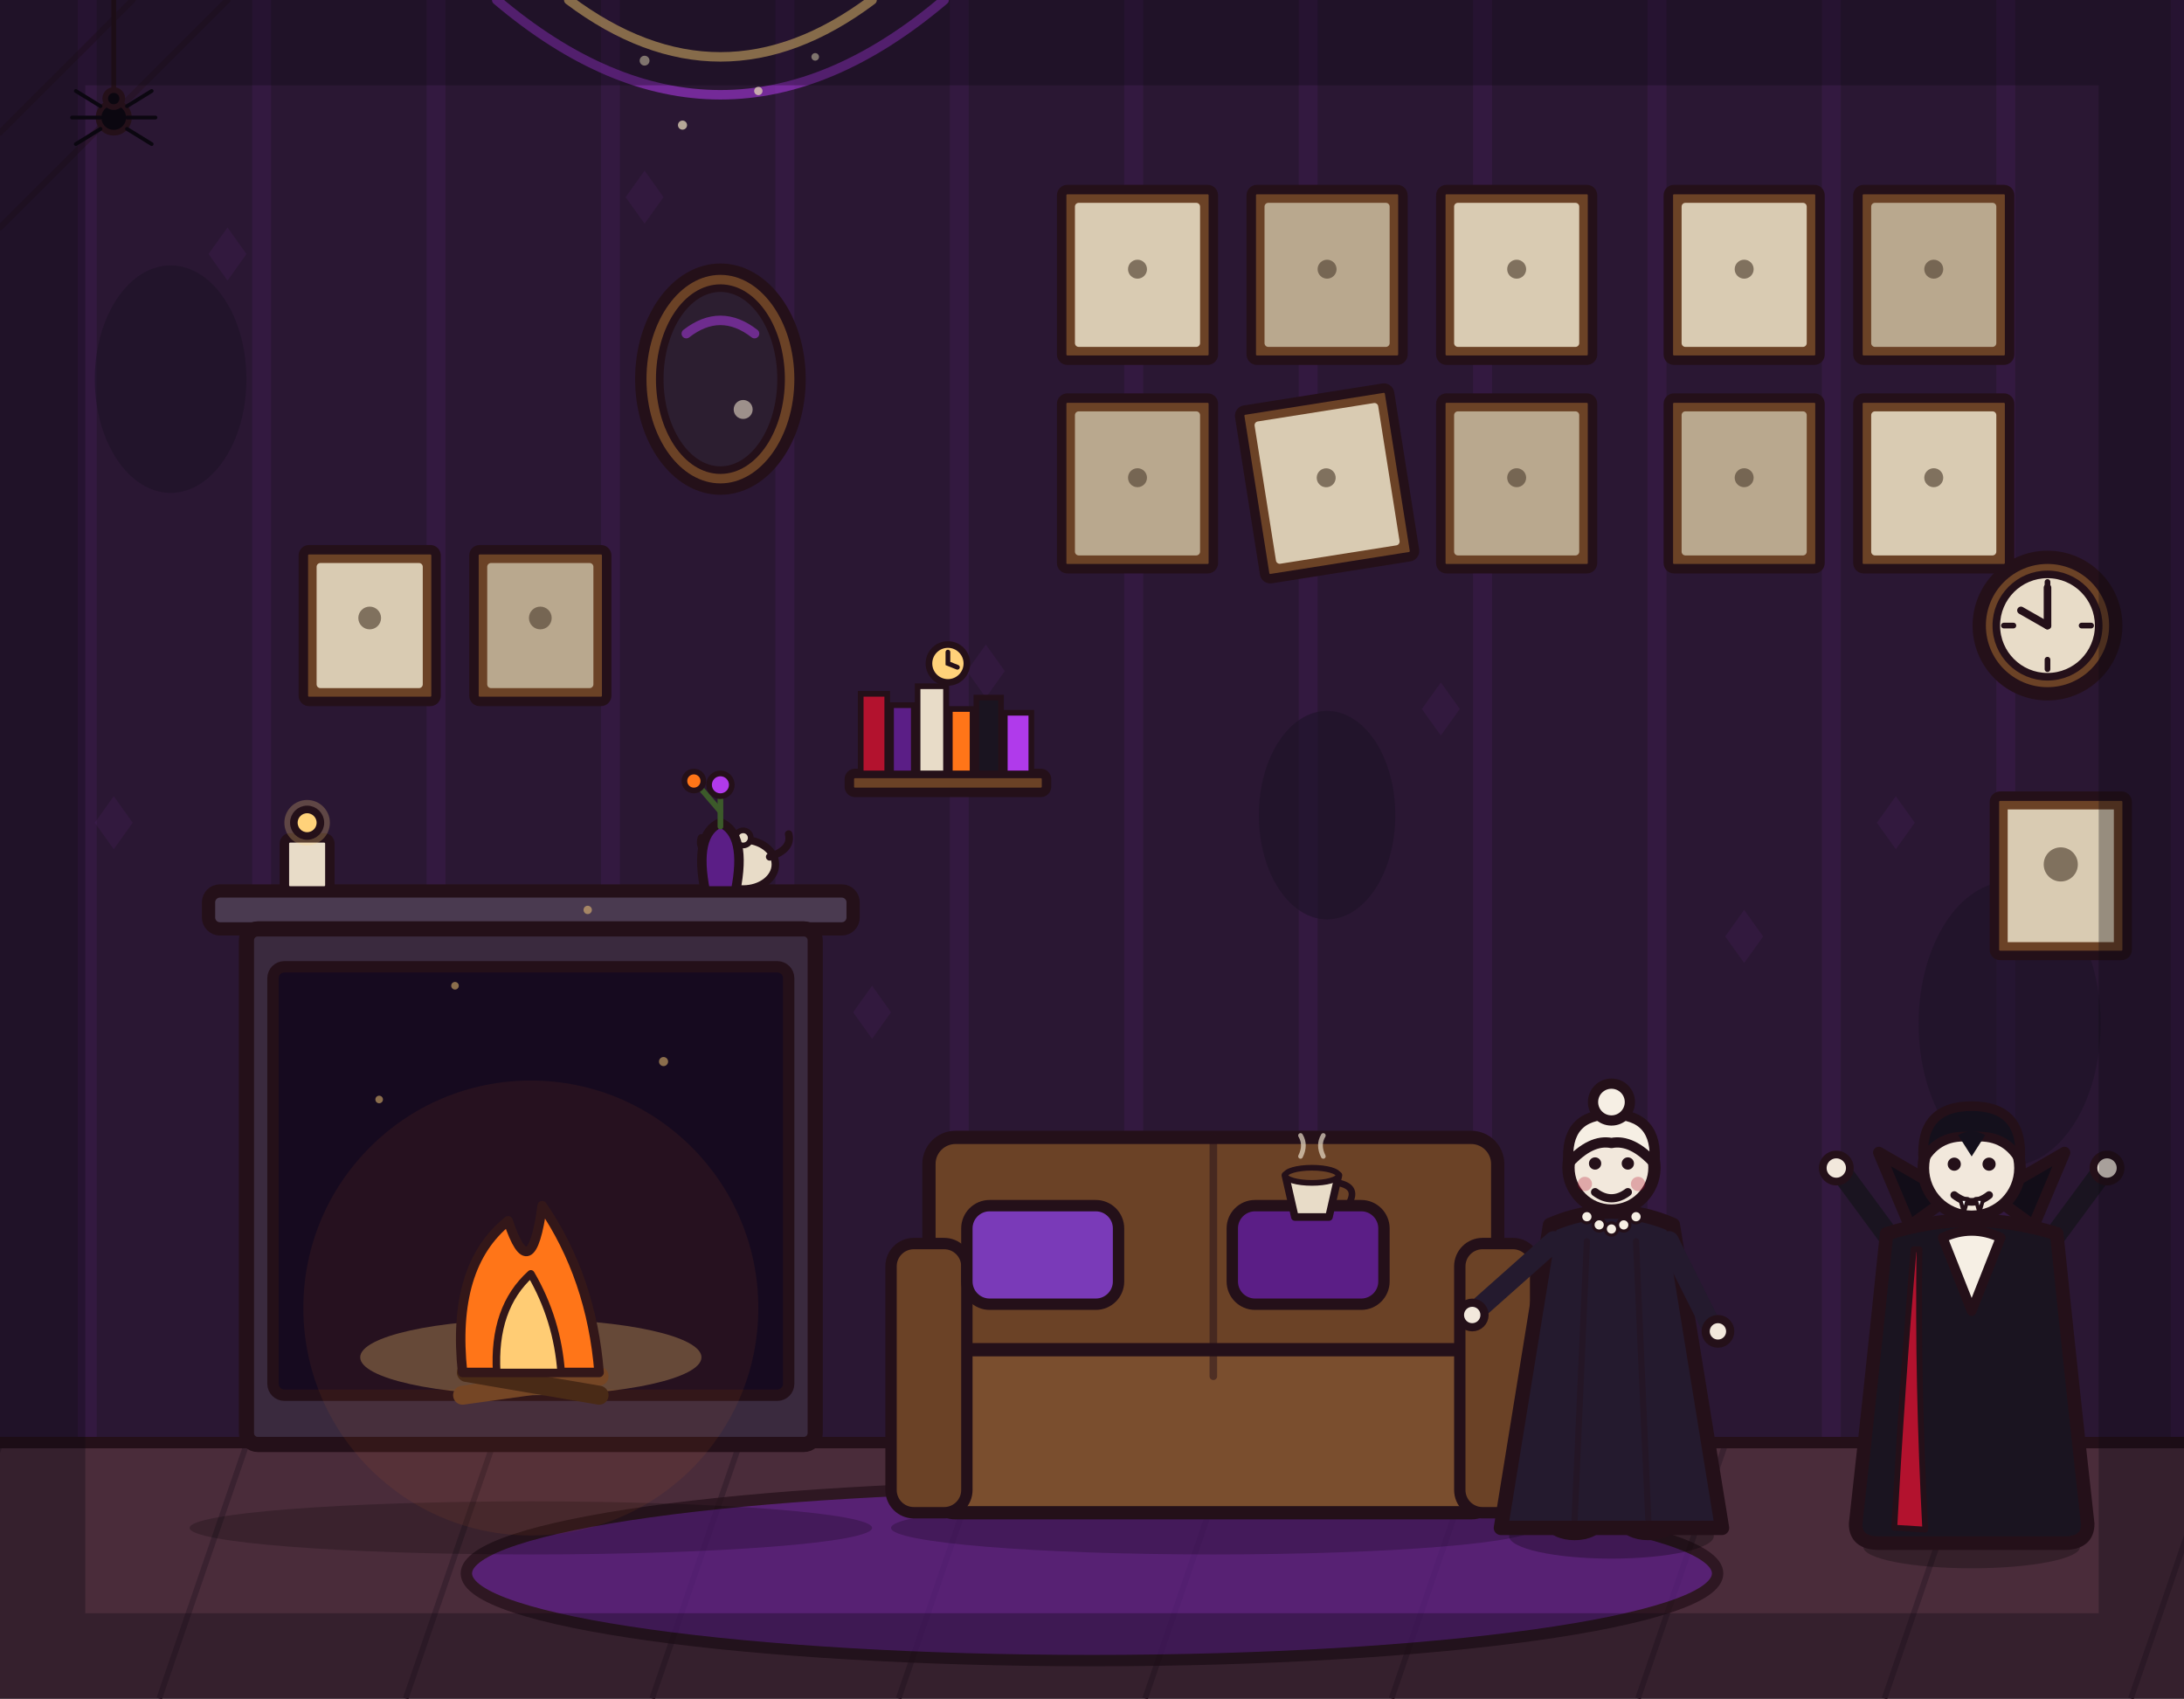
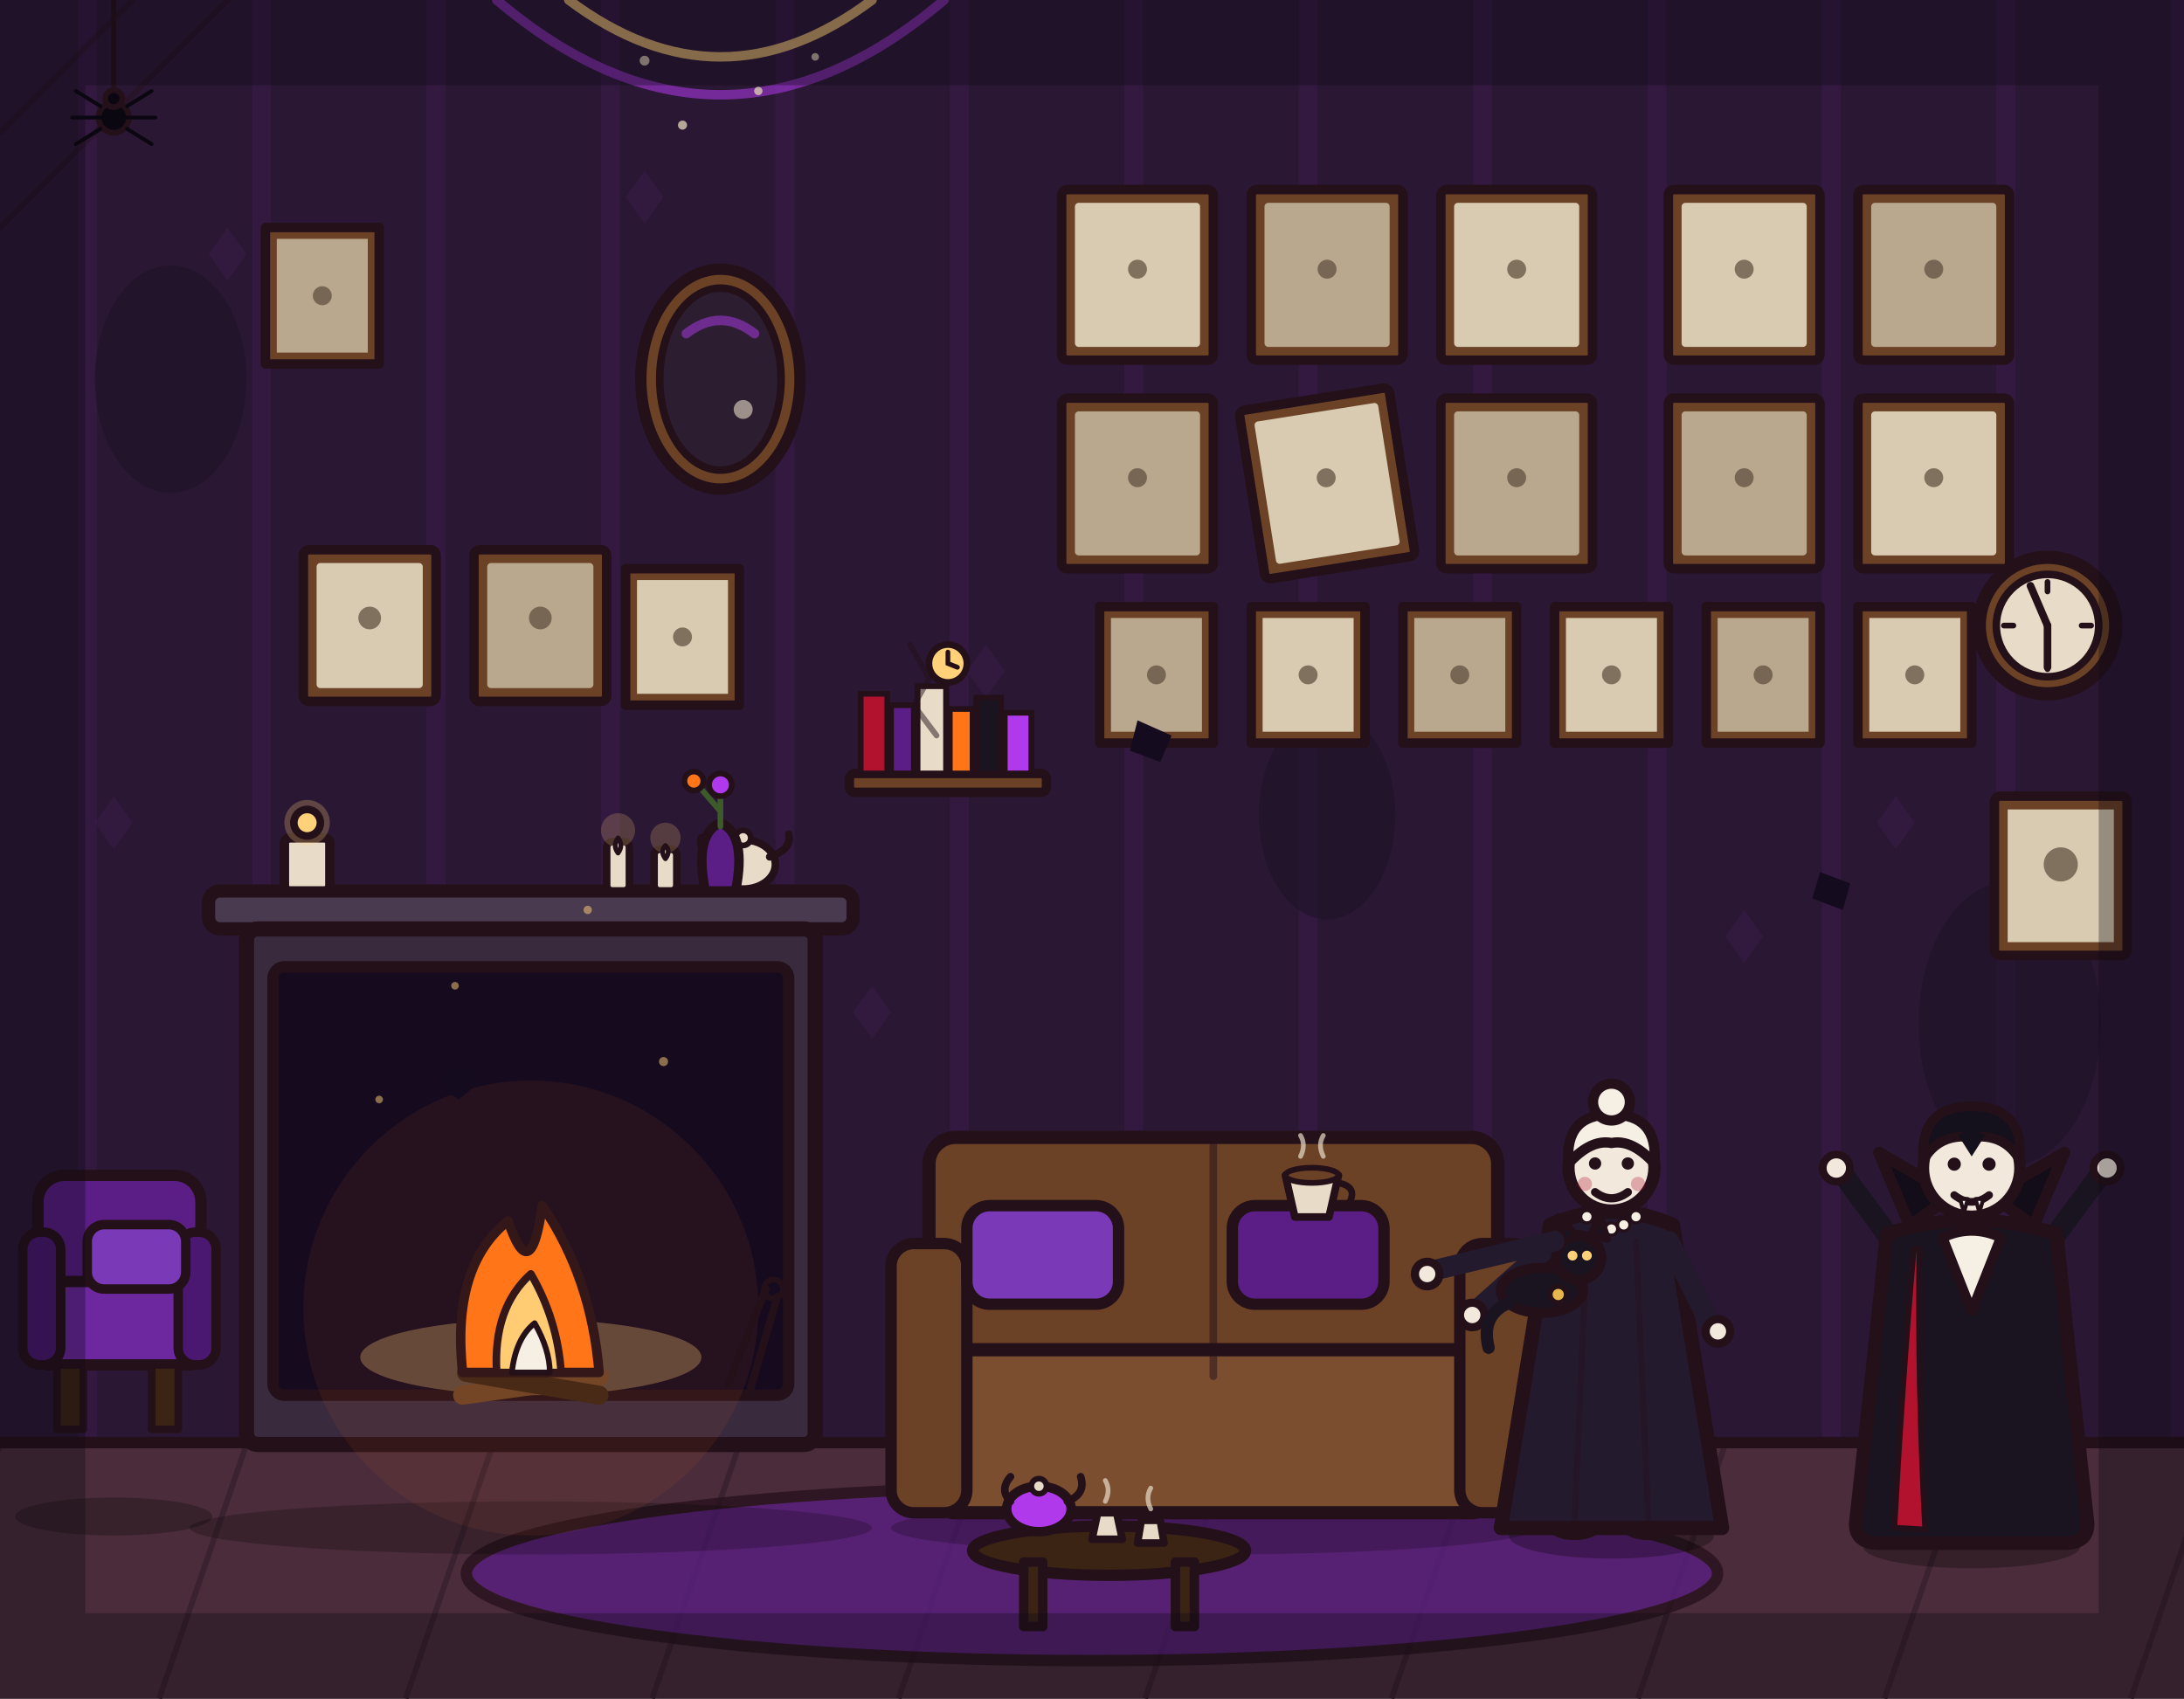
<svg xmlns="http://www.w3.org/2000/svg" viewBox="0 0 1152 896" width="1152" height="896">
  <rect x="0" y="0" width="1152" height="896" fill="#2a1733" />
  <path d="M46 0V762M138 0V762M230 0V762M322 0V762M414 0V762M506 0V762M598 0V762M690 0V762M782 0V762M874 0V762M966 0V762M1058 0V762M1150 0V762" stroke="#b03aeb" stroke-width="10" opacity=".07" fill="none" />
  <g fill="#1d1226" opacity=".6">
    <ellipse cx="210" cy="610" rx="55" ry="85" />
    <ellipse cx="1060" cy="540" rx="48" ry="75" />
    <ellipse cx="700" cy="430" rx="36" ry="55" />
    <ellipse cx="90" cy="200" rx="40" ry="60" />
  </g>
  <g stroke="#241019" stroke-width="3" opacity=".4" fill="none" stroke-linecap="round">
    <path d="M0 70 L70 0" />
    <path d="M0 120 L120 0" />
    <path d="M70 0 Q36 34 0 70" />
    <path d="M120 0 Q62 58 0 120" />
  </g>
  <g fill="none" stroke-linecap="round">
    <path d="M300 0 Q380 60 460 0" stroke="#ffd27a" stroke-width="5" opacity=".7" />
    <path d="M262 0 Q380 100 498 0" stroke="#b03aeb" stroke-width="5" opacity=".55" />
  </g>
  <g fill="#d9cbb2" opacity=".8">
    <circle cx="340" cy="32" r="2.6" />
    <circle cx="400" cy="48" r="2.2" />
    <circle cx="360" cy="66" r="2.4" />
    <circle cx="430" cy="30" r="2" />
  </g>
  <g>
    <rect x="160" y="290" width="70" height="80" rx="3" fill="#6b4226" stroke="#241019" stroke-width="5" stroke-linejoin="round" stroke-linecap="round" />
    <rect x="167" y="297" width="56" height="66" rx="2" fill="#d9cbb2" stroke="none" />
    <circle cx="195" cy="326" r="6" fill="#5a4a3a" opacity=".7" stroke="none" />
    <rect x="250" y="290" width="70" height="80" rx="3" fill="#6b4226" stroke="#241019" stroke-width="5" stroke-linejoin="round" stroke-linecap="round" />
    <rect x="257" y="297" width="56" height="66" rx="2" fill="#b9a88e" stroke="none" />
    <circle cx="285" cy="326" r="6" fill="#5a4a3a" opacity=".7" stroke="none" />
    <rect x="560" y="100" width="80" height="90" rx="3" fill="#6b4226" stroke="#241019" stroke-width="5" stroke-linejoin="round" stroke-linecap="round" />
    <rect x="567" y="107" width="66" height="76" rx="2" fill="#d9cbb2" stroke="none" />
    <circle cx="600" cy="142" r="5" fill="#5a4a3a" opacity=".7" stroke="none" />
    <rect x="660" y="100" width="80" height="90" rx="3" fill="#6b4226" stroke="#241019" stroke-width="5" stroke-linejoin="round" stroke-linecap="round" />
    <rect x="667" y="107" width="66" height="76" rx="2" fill="#b9a88e" stroke="none" />
    <circle cx="700" cy="142" r="5" fill="#5a4a3a" opacity=".7" stroke="none" />
    <rect x="760" y="100" width="80" height="90" rx="3" fill="#6b4226" stroke="#241019" stroke-width="5" stroke-linejoin="round" stroke-linecap="round" />
    <rect x="767" y="107" width="66" height="76" rx="2" fill="#d9cbb2" stroke="none" />
    <circle cx="800" cy="142" r="5" fill="#5a4a3a" opacity=".7" stroke="none" />
    <rect x="560" y="210" width="80" height="90" rx="3" fill="#6b4226" stroke="#241019" stroke-width="5" stroke-linejoin="round" stroke-linecap="round" />
    <rect x="567" y="217" width="66" height="76" rx="2" fill="#b9a88e" stroke="none" />
    <circle cx="600" cy="252" r="5" fill="#5a4a3a" opacity=".7" stroke="none" />
    <g transform="rotate(-9 700 255)">
      <rect x="660" y="210" width="80" height="90" rx="3" fill="#6b4226" stroke="#241019" stroke-width="5" stroke-linejoin="round" stroke-linecap="round" />
      <rect x="667" y="217" width="66" height="76" rx="2" fill="#d9cbb2" stroke="none" />
      <circle cx="700" cy="252" r="5" fill="#5a4a3a" opacity=".7" stroke="none" />
    </g>
    <rect x="760" y="210" width="80" height="90" rx="3" fill="#6b4226" stroke="#241019" stroke-width="5" stroke-linejoin="round" stroke-linecap="round" />
    <rect x="767" y="217" width="66" height="76" rx="2" fill="#b9a88e" stroke="none" />
    <circle cx="800" cy="252" r="5" fill="#5a4a3a" opacity=".7" stroke="none" />
    <rect x="880" y="100" width="80" height="90" rx="3" fill="#6b4226" stroke="#241019" stroke-width="5" stroke-linejoin="round" stroke-linecap="round" />
    <rect x="887" y="107" width="66" height="76" rx="2" fill="#d9cbb2" stroke="none" />
    <circle cx="920" cy="142" r="5" fill="#5a4a3a" opacity=".7" stroke="none" />
    <rect x="980" y="100" width="80" height="90" rx="3" fill="#6b4226" stroke="#241019" stroke-width="5" stroke-linejoin="round" stroke-linecap="round" />
    <rect x="987" y="107" width="66" height="76" rx="2" fill="#b9a88e" stroke="none" />
    <circle cx="1020" cy="142" r="5" fill="#5a4a3a" opacity=".7" stroke="none" />
    <rect x="880" y="210" width="80" height="90" rx="3" fill="#6b4226" stroke="#241019" stroke-width="5" stroke-linejoin="round" stroke-linecap="round" />
    <rect x="887" y="217" width="66" height="76" rx="2" fill="#b9a88e" stroke="none" />
    <circle cx="920" cy="252" r="5" fill="#5a4a3a" opacity=".7" stroke="none" />
    <rect x="980" y="210" width="80" height="90" rx="3" fill="#6b4226" stroke="#241019" stroke-width="5" stroke-linejoin="round" stroke-linecap="round" />
    <rect x="987" y="217" width="66" height="76" rx="2" fill="#d9cbb2" stroke="none" />
    <circle cx="1020" cy="252" r="5" fill="#5a4a3a" opacity=".7" stroke="none" />
  </g>
  <g>
    <circle cx="1080" cy="330" r="36" fill="#6b4226" stroke="#241019" stroke-width="7" stroke-linejoin="round" stroke-linecap="round" />
    <circle cx="1080" cy="330" r="27" fill="#e8dcc8" stroke="#241019" stroke-width="4" stroke-linejoin="round" stroke-linecap="round" />
-     <line x1="1080" y1="330" x2="1080" y2="310" stroke="#241019" stroke-width="4" stroke-linecap="round" />
-     <line x1="1080" y1="330" x2="1066" y2="322" stroke="#241019" stroke-width="4" stroke-linecap="round" />
+     <line x1="1080" y1="330" x2="1071" y2="309" stroke="#241019" stroke-width="4" stroke-linecap="round" />
+     <line x1="1080" y1="330" x2="1080" y2="352" stroke="#241019" stroke-width="4" stroke-linecap="round" />
    <line x1="1080" y1="307" x2="1080" y2="312" stroke="#241019" stroke-width="3" stroke-linecap="round" />
    <line x1="1080" y1="348" x2="1080" y2="353" stroke="#241019" stroke-width="3" stroke-linecap="round" />
    <line x1="1057" y1="330" x2="1062" y2="330" stroke="#241019" stroke-width="3" stroke-linecap="round" />
    <line x1="1098" y1="330" x2="1103" y2="330" stroke="#241019" stroke-width="3" stroke-linecap="round" />
  </g>
  <rect x="0" y="760" width="1152" height="136" fill="#4a2c3a" />
  <path d="M0 762 L-46 896M130 762 L84 896M260 762 L214 896M390 762 L344 896M520 762 L474 896M650 762 L604 896M780 762 L734 896M910 762 L864 896M1040 762 L994 896M1170 762 L1124 896" stroke="#3a2230" stroke-width="3" fill="none" />
  <line x1="0" y1="761" x2="1152" y2="761" stroke="#241019" stroke-width="6" stroke-linecap="round" />
  <ellipse cx="576" cy="830" rx="330" ry="46" fill="#5b1e86" stroke="#241019" stroke-width="6" stroke-linejoin="round" stroke-linecap="round" opacity="0.75" />
  <ellipse cx="280" cy="806" rx="180" ry="14" fill="#000000" stroke="none" opacity="0.22" />
  <rect x="110" y="470" width="340" height="20" rx="6" fill="#4a3a50" stroke="#241019" stroke-width="7" stroke-linejoin="round" stroke-linecap="round" />
  <rect x="130" y="490" width="300" height="272" rx="6" fill="#3a2a3e" stroke="#241019" stroke-width="8" stroke-linejoin="round" stroke-linecap="round" />
  <rect x="144" y="510" width="272" height="226" rx="6" fill="#160a1f" stroke="#241019" stroke-width="6" stroke-linejoin="round" stroke-linecap="round" />
  <ellipse cx="280" cy="716" rx="90" ry="20" fill="#ffd27a" opacity="0.3" stroke="none" />
  <line x1="244" y1="736" x2="316" y2="726" stroke="#6b4226" stroke-width="10" stroke-linecap="round" />
  <line x1="316" y1="736" x2="246" y2="724" stroke="#3c2415" stroke-width="10" stroke-linecap="round" />
  <path d="M244 724 Q238 668 268 644 Q280 680 286 636 Q312 674 316 724 Z" fill="#ff7518" stroke="#241019" stroke-width="5" stroke-linejoin="round" stroke-linecap="round" />
  <path d="M262 724 Q260 690 280 672 Q294 696 296 724 Z" fill="#ffd27a" stroke="#241019" stroke-width="4" stroke-linejoin="round" stroke-linecap="round" />
  <rect x="150" y="442" width="24" height="28" rx="3" fill="#e8dcc8" stroke="#241019" stroke-width="5" stroke-linejoin="round" stroke-linecap="round" />
  <circle cx="162" cy="434" r="12" fill="#ffd27a" opacity="0.25" stroke="none" />
  <circle cx="162" cy="434" r="7" fill="#ffd27a" stroke="#241019" stroke-width="4" stroke-linejoin="round" stroke-linecap="round" />
  <ellipse cx="392" cy="456" rx="17" ry="13" fill="#e8dcc8" stroke="#241019" stroke-width="4" stroke-linejoin="round" stroke-linecap="round" />
  <path d="M406 452 Q418 448 416 440" fill="none" stroke="#241019" stroke-width="4" stroke-linecap="round" />
  <path d="M376 452 Q368 448 370 442" fill="none" stroke="#241019" stroke-width="4" stroke-linecap="round" />
  <circle cx="392" cy="442" r="4" fill="#e8dcc8" stroke="#241019" stroke-width="3" stroke-linejoin="round" stroke-linecap="round" />
  <path d="M372 470 Q366 440 380 434 Q394 440 388 470 Z" fill="#5b1e86" stroke="#241019" stroke-width="5" stroke-linejoin="round" stroke-linecap="round" />
  <line x1="380" y1="436" x2="380" y2="418" stroke="#3c5a2a" stroke-width="3" stroke-linecap="round" />
  <line x1="380" y1="428" x2="368" y2="414" stroke="#3c5a2a" stroke-width="3" stroke-linecap="round" />
  <circle cx="380" cy="414" r="6" fill="#b03aeb" stroke="#241019" stroke-width="3" stroke-linejoin="round" stroke-linecap="round" />
  <circle cx="366" cy="412" r="5" fill="#ff7518" stroke="#241019" stroke-width="3" stroke-linejoin="round" stroke-linecap="round" />
  <ellipse cx="640" cy="806" rx="170" ry="14" fill="#000000" stroke="none" opacity="0.22" />
  <rect x="490" y="600" width="300" height="130" rx="14" fill="#6b4226" stroke="#241019" stroke-width="7" stroke-linejoin="round" stroke-linecap="round" />
  <rect x="490" y="712" width="300" height="86" rx="14" fill="#7a4e2e" stroke="#241019" stroke-width="7" stroke-linejoin="round" stroke-linecap="round" />
  <rect x="470" y="656" width="40" height="142" rx="12" fill="#6b4226" stroke="#241019" stroke-width="6" stroke-linejoin="round" stroke-linecap="round" />
  <rect x="770" y="656" width="40" height="142" rx="12" fill="#6b4226" stroke="#241019" stroke-width="6" stroke-linejoin="round" stroke-linecap="round" />
  <rect x="510" y="636" width="80" height="52" rx="12" fill="#7a3ab8" stroke="#241019" stroke-width="6" stroke-linejoin="round" stroke-linecap="round" />
  <rect x="650" y="636" width="80" height="52" rx="12" fill="#5b1e86" stroke="#241019" stroke-width="6" stroke-linejoin="round" stroke-linecap="round" />
  <line x1="640" y1="600" x2="640" y2="726" stroke="#241019" stroke-width="4" stroke-linecap="round" opacity=".5" />
  <g transform="translate(850 806) scale(1.08 1.08)">
    <ellipse cx="0" cy="4" rx="50" ry="11" fill="#000000" stroke-width="0" stroke-linejoin="round" stroke-linecap="round" stroke="none" opacity="0.28" />
    <ellipse cx="-18" cy="-2" rx="12" ry="6" fill="#14101c" stroke="#241019" stroke-width="4" stroke-linejoin="round" stroke-linecap="round" />
    <ellipse cx="18" cy="-2" rx="12" ry="6" fill="#14101c" stroke="#241019" stroke-width="4" stroke-linejoin="round" stroke-linecap="round" />
    <path d="M-30 -148 L-54 0 L54 0 L30 -148 Q0 -161 -30 -148 Z" fill="#241a2e" stroke="#241019" stroke-width="7" stroke-linejoin="round" stroke-linecap="round" />
    <path d="M-12 -140 L-18 -4 M12 -140 L18 -4" fill="none" stroke="#241019" stroke-width="3" opacity=".4" stroke-linecap="round" />
    <path d="M-28 -140 L-64 -108" fill="none" stroke="#241a2e" stroke-width="10" stroke-linecap="round" stroke-linejoin="round" />
    <circle cx="-68" cy="-104" r="6" fill="#f2e8dc" stroke="#241019" stroke-width="4" stroke-linejoin="round" stroke-linecap="round" />
    <path d="M28 -140 L48 -100" fill="none" stroke="#241a2e" stroke-width="10" stroke-linecap="round" stroke-linejoin="round" />
    <circle cx="52" cy="-96" r="6" fill="#f2e8dc" stroke="#241019" stroke-width="4" stroke-linejoin="round" stroke-linecap="round" />
    <circle cx="0" cy="-176" r="21" fill="#f2e8dc" stroke="#241019" stroke-width="6" stroke-linejoin="round" stroke-linecap="round" />
    <path d="M-21 -178 Q-23 -202 0 -202 Q23 -202 21 -178 Q10 -190 0 -188 Q-10 -190 -21 -178 Z" fill="#f6efe4" stroke="#241019" stroke-width="5" stroke-linejoin="round" stroke-linecap="round" />
    <circle cx="0" cy="-208" r="9" fill="#f6efe4" stroke="#241019" stroke-width="5" stroke-linejoin="round" stroke-linecap="round" />
    <circle cx="-8" cy="-178" r="3" fill="#241019" stroke-width="0" stroke-linejoin="round" stroke-linecap="round" stroke="none" />
    <circle cx="8" cy="-178" r="3" fill="#241019" stroke-width="0" stroke-linejoin="round" stroke-linecap="round" stroke="none" />
    <circle cx="-13" cy="-168" r="3.5" fill="#b3122e" opacity=".3" stroke="none" />
    <circle cx="13" cy="-168" r="3.5" fill="#b3122e" opacity=".3" stroke="none" />
    <path d="M-8 -164 Q0 -158 8 -164" fill="none" stroke="#241019" stroke-width="4" stroke-linecap="round" stroke-linejoin="round" />
    <circle cx="-12" cy="-152" r="3" fill="#f6efe4" stroke="#241019" stroke-width="1.5" stroke-linejoin="round" stroke-linecap="round" />
    <circle cx="-6" cy="-148" r="3" fill="#f6efe4" stroke="#241019" stroke-width="1.5" stroke-linejoin="round" stroke-linecap="round" />
    <circle cx="0" cy="-146" r="3" fill="#f6efe4" stroke="#241019" stroke-width="1.5" stroke-linejoin="round" stroke-linecap="round" />
    <circle cx="6" cy="-148" r="3" fill="#f6efe4" stroke="#241019" stroke-width="1.5" stroke-linejoin="round" stroke-linecap="round" />
    <circle cx="12" cy="-152" r="3" fill="#f6efe4" stroke="#241019" stroke-width="1.5" stroke-linejoin="round" stroke-linecap="round" />
  </g>
  <g transform="translate(1040 812) scale(1.02 1.02)">
    <ellipse cx="0" cy="4" rx="56" ry="11" fill="#000000" stroke-width="0" stroke-linejoin="round" stroke-linecap="round" stroke="none" opacity="0.28" />
    <path d="M-12 -62 L-16 -6" fill="none" stroke="#241a2e" stroke-width="15" stroke-linecap="round" stroke-linejoin="round" />
    <path d="M12 -62 L16 -6" fill="none" stroke="#241a2e" stroke-width="15" stroke-linecap="round" stroke-linejoin="round" />
    <ellipse cx="-18" cy="-4" rx="15" ry="7" fill="#14101c" stroke="#241019" stroke-width="4" stroke-linejoin="round" stroke-linecap="round" />
    <ellipse cx="18" cy="-4" rx="15" ry="7" fill="#14101c" stroke="#241019" stroke-width="4" stroke-linejoin="round" stroke-linecap="round" />
    <path d="M-38 -150 L-66 -188" fill="none" stroke="#1a1420" stroke-width="11" stroke-linecap="round" stroke-linejoin="round" />
    <circle cx="-70" cy="-192" r="7" fill="#f2e8dc" stroke="#241019" stroke-width="4" stroke-linejoin="round" stroke-linecap="round" />
    <path d="M38 -150 L66 -188" fill="none" stroke="#1a1420" stroke-width="11" stroke-linecap="round" stroke-linejoin="round" />
    <circle cx="70" cy="-192" r="7" fill="#f2e8dc" stroke="#241019" stroke-width="4" stroke-linejoin="round" stroke-linecap="round" />
    <path d="M-44 -158 Q-52 -80 -60 -8 Q-60 2 -48 2 L48 2 Q60 2 60 -8 Q52 -80 44 -158 Q0 -172 -44 -158 Z" fill="#1a1420" stroke="#241019" stroke-width="7" stroke-linejoin="round" stroke-linecap="round" />
    <path d="M-32 -162 L-48 -200 L-10 -178 Z" fill="#120d18" stroke="#241019" stroke-width="6" stroke-linejoin="round" stroke-linecap="round" />
    <path d="M32 -162 L48 -200 L10 -178 Z" fill="#120d18" stroke="#241019" stroke-width="6" stroke-linejoin="round" stroke-linecap="round" />
    <path d="M-15 -156 L0 -118 L15 -156 Q0 -163 -15 -156 Z" fill="#f6efe4" stroke="#241019" stroke-width="5" stroke-linejoin="round" stroke-linecap="round" />
    <circle cx="0" cy="-192" r="25" fill="#f2e8dc" stroke="#241019" stroke-width="6" stroke-linejoin="round" stroke-linecap="round" />
    <path d="M-25 -196 Q-27 -224 0 -224 Q27 -224 25 -196 Q17 -210 0 -208 Q-17 -210 -25 -196 Z" fill="#14101c" stroke="#241019" stroke-width="5" stroke-linejoin="round" stroke-linecap="round" />
    <path d="M-7 -209 L0 -198 L7 -209 Q0 -213 -7 -209 Z" fill="#14101c" stroke-width="0" stroke-linejoin="round" stroke-linecap="round" stroke="none" />
    <circle cx="-9" cy="-194" r="3.4" fill="#241019" stroke-width="0" stroke-linejoin="round" stroke-linecap="round" stroke="none" />
    <circle cx="9" cy="-194" r="3.4" fill="#241019" stroke-width="0" stroke-linejoin="round" stroke-linecap="round" stroke="none" />
    <path d="M-9 -178 Q0 -171 9 -178" fill="none" stroke="#241019" stroke-width="4" stroke-linecap="round" stroke-linejoin="round" />
    <path d="M-6 -176 L-2 -176 L-4 -169 Z" fill="#ffffff" stroke="#241019" stroke-width="2" stroke-linejoin="round" stroke-linecap="round" />
    <path d="M2 -176 L6 -176 L4 -169 Z" fill="#ffffff" stroke="#241019" stroke-width="2" stroke-linejoin="round" stroke-linecap="round" />
  </g>
  <g fill="#b03aeb" opacity=".06">
    <path d="M120 120 l10 14 l-10 14 l-10 -14 Z" />
    <path d="M340 90 l10 14 l-10 14 l-10 -14 Z" />
    <path d="M520 340 l10 14 l-10 14 l-10 -14 Z" />
    <path d="M760 360 l10 14 l-10 14 l-10 -14 Z" />
    <path d="M1000 420 l10 14 l-10 14 l-10 -14 Z" />
    <path d="M60 420 l10 14 l-10 14 l-10 -14 Z" />
    <path d="M460 520 l10 14 l-10 14 l-10 -14 Z" />
    <path d="M920 480 l10 14 l-10 14 l-10 -14 Z" />
  </g>
  <ellipse cx="380" cy="200" rx="42" ry="58" fill="#6b4226" stroke="#241019" stroke-width="6" />
  <ellipse cx="380" cy="200" rx="32" ry="48" fill="#2c1e30" stroke="#241019" stroke-width="4" />
  <path d="M362 176 Q380 162 398 176" fill="none" stroke="#b03aeb" stroke-width="5" stroke-linecap="round" opacity=".5" />
  <circle cx="392" cy="216" r="5" fill="#e8dcc8" opacity=".6" stroke="none" />
  <rect x="448" y="408" width="104" height="10" rx="3" fill="#6b4226" stroke="#241019" stroke-width="5" stroke-linejoin="round" />
  <g stroke="#241019" stroke-width="3">
    <rect x="454" y="366" width="14" height="42" fill="#b3122e" />
    <rect x="470" y="372" width="12" height="36" fill="#5b1e86" />
    <rect x="484" y="362" width="15" height="46" fill="#e8dcc8" />
    <rect x="501" y="374" width="12" height="34" fill="#ff7518" />
    <rect x="515" y="368" width="13" height="40" fill="#1a1420" />
    <rect x="530" y="376" width="14" height="32" fill="#b03aeb" />
  </g>
  <circle cx="500" cy="350" r="10" fill="#ffd27a" stroke="#241019" stroke-width="3.5" />
  <path d="M500 344 L500 350 L505 352" fill="none" stroke="#241019" stroke-width="2.5" stroke-linecap="round" />
  <path d="M678 620 L706 620 L701 642 L683 642 Z" fill="#e8dcc8" stroke="#241019" stroke-width="4" stroke-linejoin="round" />
  <path d="M706 624 Q716 626 712 634" fill="none" stroke="#241019" stroke-width="3.5" stroke-linecap="round" />
  <ellipse cx="692" cy="620" rx="14" ry="4" fill="#6b4226" stroke="#241019" stroke-width="3" />
  <path d="M686 610 q3 -6 0 -11" fill="none" stroke="#e8dcc8" stroke-width="2.5" opacity=".7" stroke-linecap="round" />
  <path d="M698 610 q-3 -6 0 -11" fill="none" stroke="#e8dcc8" stroke-width="2.5" opacity=".7" stroke-linecap="round" />
  <g>
    <rect x="1052" y="420" width="70" height="84" rx="3" fill="#6b4226" stroke="#241019" stroke-width="5" stroke-linejoin="round" stroke-linecap="round" />
    <rect x="1059" y="427" width="56" height="70" fill="#d9cbb2" stroke="none" />
    <circle cx="1087" cy="456" r="9" fill="#5a4a3a" opacity=".7" stroke="none" />
  </g>
  <circle cx="280" cy="690" r="120" fill="#ff7518" opacity="0.07" stroke="none" />
  <g fill="#ffd27a" opacity=".5">
    <circle cx="350" cy="560" r="2.4" />
    <circle cx="240" cy="520" r="2" />
    <circle cx="310" cy="480" r="2.2" />
    <circle cx="200" cy="580" r="2" />
  </g>
  <line x1="60" y1="0" x2="60" y2="52" stroke="#241019" stroke-width="2.5" />
  <circle cx="60" cy="62" r="8" fill="#0b0710" stroke="#241019" stroke-width="3" />
  <circle cx="60" cy="52" r="4.5" fill="#0b0710" stroke="#241019" stroke-width="3" />
  <g stroke="#0b0710" stroke-width="2" stroke-linecap="round">
    <line x1="53" y1="56" x2="40" y2="48" />
    <line x1="53" y1="62" x2="38" y2="62" />
    <line x1="53" y1="68" x2="40" y2="76" />
    <line x1="67" y1="56" x2="80" y2="48" />
    <line x1="67" y1="62" x2="82" y2="62" />
    <line x1="67" y1="68" x2="80" y2="76" />
  </g>
  <g transform="translate(1040 812) scale(1.02 1.02)">
    <path d="M-30 -150 Q-36 -80 -40 -6 L-24 -5 Q-28 -80 -27 -150 Z" fill="#b3122e" stroke="#241019" stroke-width="3" stroke-linejoin="round" />
  </g>
+   <g transform="translate(850 806) scale(1.08 1.08)">
+     <ellipse cx="-34" cy="-116" rx="20" ry="11" fill="#1a1420" stroke="#241019" stroke-width="5" stroke-linejoin="round" stroke-linecap="round" />
+     <circle cx="-16" cy="-132" r="11" fill="#1a1420" stroke="#241019" stroke-width="5" stroke-linejoin="round" stroke-linecap="round" />
+     <path d="M-24 -140 L-26 -152 L-16 -142 Z" fill="#1a1420" stroke="#241019" stroke-width="3.5" stroke-linejoin="round" stroke-linecap="round" />
+     <path d="M-10 -143 L-6 -153 L-2 -141 Z" fill="#1a1420" stroke="#241019" stroke-width="3.5" stroke-linejoin="round" stroke-linecap="round" />
+     <circle cx="-19" cy="-133" r="2.4" fill="#ffd27a" stroke="none" />
+     <circle cx="-12" cy="-133" r="2.4" fill="#ffd27a" stroke="none" />
+     <path d="M-50 -110 Q-64 -104 -60 -88" fill="none" stroke="#1a1420" stroke-width="6" stroke-linecap="round" />
+     <circle cx="-26" cy="-114" r="4" fill="#e8b64c" stroke="#241019" stroke-width="2.5" stroke-linejoin="round" />
+     <path d="M-28 -140 L-86 -126" fill="none" stroke="#241a2e" stroke-width="10" stroke-linecap="round" />
+     <circle cx="-90" cy="-124" r="6" fill="#f2e8dc" stroke="#241019" stroke-width="4" stroke-linejoin="round" stroke-linecap="round" />
+   </g>
+   <g stroke="#241019" stroke-width="5" stroke-linejoin="round" stroke-linecap="round">
+     <rect x="330" y="300" width="60" height="72" fill="#6b4226" />
+     <rect x="580" y="320" width="60" height="72" fill="#6b4226" />
+     <rect x="660" y="320" width="60" height="72" fill="#6b4226" />
+     <rect x="740" y="320" width="60" height="72" fill="#6b4226" />
+     <rect x="820" y="320" width="60" height="72" fill="#6b4226" />
+     <rect x="900" y="320" width="60" height="72" fill="#6b4226" />
+     <rect x="980" y="320" width="60" height="72" fill="#6b4226" />
+     <rect x="140" y="120" width="60" height="72" fill="#6b4226" />
+   </g>
+   <g stroke="none">
+     <rect x="336" y="306" width="48" height="60" fill="#d9cbb2" />
+     <rect x="586" y="326" width="48" height="60" fill="#b9a88e" />
+     <rect x="666" y="326" width="48" height="60" fill="#d9cbb2" />
+     <rect x="746" y="326" width="48" height="60" fill="#b9a88e" />
+     <rect x="826" y="326" width="48" height="60" fill="#d9cbb2" />
+     <rect x="906" y="326" width="48" height="60" fill="#b9a88e" />
+     <rect x="986" y="326" width="48" height="60" fill="#d9cbb2" />
+     <rect x="146" y="126" width="48" height="60" fill="#b9a88e" />
+     <circle cx="360" cy="336" r="5" fill="#5a4a3a" opacity=".7" />
+     <circle cx="610" cy="356" r="5" fill="#5a4a3a" opacity=".7" />
+     <circle cx="690" cy="356" r="5" fill="#5a4a3a" opacity=".7" />
+     <circle cx="770" cy="356" r="5" fill="#5a4a3a" opacity=".7" />
+     <circle cx="850" cy="356" r="5" fill="#5a4a3a" opacity=".7" />
+     <circle cx="930" cy="356" r="5" fill="#5a4a3a" opacity=".7" />
+     <circle cx="1010" cy="356" r="5" fill="#5a4a3a" opacity=".7" />
+     <circle cx="170" cy="156" r="5" fill="#5a4a3a" opacity=".7" />
+   </g>
+   <g fill="#150b1e">
+     <path d="M600 380 l18 8 l-6 14 l-16 -6 Z" />
+     <path d="M240 560 l14 10 l-12 10 l-12 -8 Z" />
+     <path d="M960 460 l16 6 l-4 14 l-16 -6 Z" />
+   </g>
+   <path d="M480 340 l10 18 l-8 14 l12 16" fill="none" stroke="#241019" stroke-width="3" opacity=".5" stroke-linecap="round" />
+   <ellipse cx="60" cy="800" rx="52" ry="10" fill="#000000" opacity=".25" stroke="none" />
+   <rect x="20" y="620" width="86" height="90" rx="14" fill="#5b1e86" stroke="#241019" stroke-width="6" stroke-linejoin="round" stroke-linecap="round" />
+   <rect x="16" y="676" width="94" height="44" rx="10" fill="#6d28a0" stroke="#241019" stroke-width="6" stroke-linejoin="round" stroke-linecap="round" />
+   <rect x="12" y="650" width="20" height="70" rx="9" fill="#4a1870" stroke="#241019" stroke-width="5" stroke-linejoin="round" stroke-linecap="round" />
+   <rect x="94" y="650" width="20" height="70" rx="9" fill="#4a1870" stroke="#241019" stroke-width="5" stroke-linejoin="round" stroke-linecap="round" />
+   <rect x="30" y="720" width="14" height="34" fill="#3c2415" stroke="#241019" stroke-width="4" stroke-linejoin="round" stroke-linecap="round" />
+   <rect x="80" y="720" width="14" height="34" fill="#3c2415" stroke="#241019" stroke-width="4" stroke-linejoin="round" stroke-linecap="round" />
+   <rect x="46" y="646" width="52" height="34" rx="9" fill="#7a3ab8" stroke="#241019" stroke-width="5" stroke-linejoin="round" stroke-linecap="round" />
+   <ellipse cx="585" cy="818" rx="72" ry="13" fill="#3c2415" stroke="#241019" stroke-width="6" stroke-linejoin="round" stroke-linecap="round" />
+   <rect x="540" y="824" width="10" height="34" fill="#3c2415" stroke="#241019" stroke-width="5" stroke-linejoin="round" stroke-linecap="round" />
+   <rect x="620" y="824" width="10" height="34" fill="#3c2415" stroke="#241019" stroke-width="5" stroke-linejoin="round" stroke-linecap="round" />
+   <ellipse cx="548" cy="796" rx="17" ry="12" fill="#b03aeb" stroke="#241019" stroke-width="5" stroke-linejoin="round" stroke-linecap="round" />
+   <path d="M563 792 Q573 788 570 779" fill="none" stroke="#241019" stroke-width="4" stroke-linecap="round" />
+   <path d="M533 792 Q527 786 533 779" fill="none" stroke="#241019" stroke-width="4" stroke-linecap="round" />
+   <circle cx="548" cy="784" r="4" fill="#e8dcc8" stroke="#241019" stroke-width="3" stroke-linejoin="round" />
+   <path d="M576 812 L592 812 L589 798 L579 798 Z" fill="#e8dcc8" stroke="#241019" stroke-width="4" stroke-linejoin="round" stroke-linecap="round" />
+   <path d="M600 814 L614 814 L612 802 L602 802 Z" fill="#e8dcc8" stroke="#241019" stroke-width="4" stroke-linejoin="round" stroke-linecap="round" />
+   <path d="M583 792 q3 -6 0 -11" fill="none" stroke="#e8dcc8" stroke-width="2.5" opacity=".7" stroke-linecap="round" />
+   <path d="M607 796 q-3 -6 0 -11" fill="none" stroke="#e8dcc8" stroke-width="2.5" opacity=".7" stroke-linecap="round" />
+   <path d="M270 724 Q272 706 282 698 Q290 712 290 724 Z" fill="#f6efe4" stroke="#241019" stroke-width="3" stroke-linejoin="round" stroke-linecap="round" />
+   <line x1="384" y1="730" x2="404" y2="680" stroke="#241019" stroke-width="4" stroke-linecap="round" />
+   <line x1="396" y1="732" x2="410" y2="684" stroke="#241019" stroke-width="4" stroke-linecap="round" />
+   <circle cx="408" cy="680" r="5" fill="none" stroke="#241019" stroke-width="3" />
+   <rect x="320" y="444" width="12" height="26" rx="3" fill="#e8dcc8" stroke="#241019" stroke-width="4" stroke-linejoin="round" stroke-linecap="round" />
+   <rect x="345" y="448" width="12" height="22" rx="3" fill="#e8dcc8" stroke="#241019" stroke-width="4" stroke-linejoin="round" stroke-linecap="round" />
+   <circle cx="326" cy="438" r="9" fill="#ffd27a" opacity=".2" stroke="none" />
+   <path d="M326 442 Q329 446 326 450 Q323 446 326 442 Z" fill="#ffd27a" stroke="#241019" stroke-width="2.5" stroke-linejoin="round" />
+   <circle cx="351" cy="442" r="8" fill="#ffd27a" opacity=".2" stroke="none" />
+   <path d="M351 446 Q354 449 351 453 Q348 449 351 446 Z" fill="#ffd27a" stroke="#241019" stroke-width="2.5" stroke-linejoin="round" />
  <rect x="0" y="0" width="1152" height="896" fill="none" stroke="#0b0710" stroke-width="90" opacity="0.32" />
</svg>
